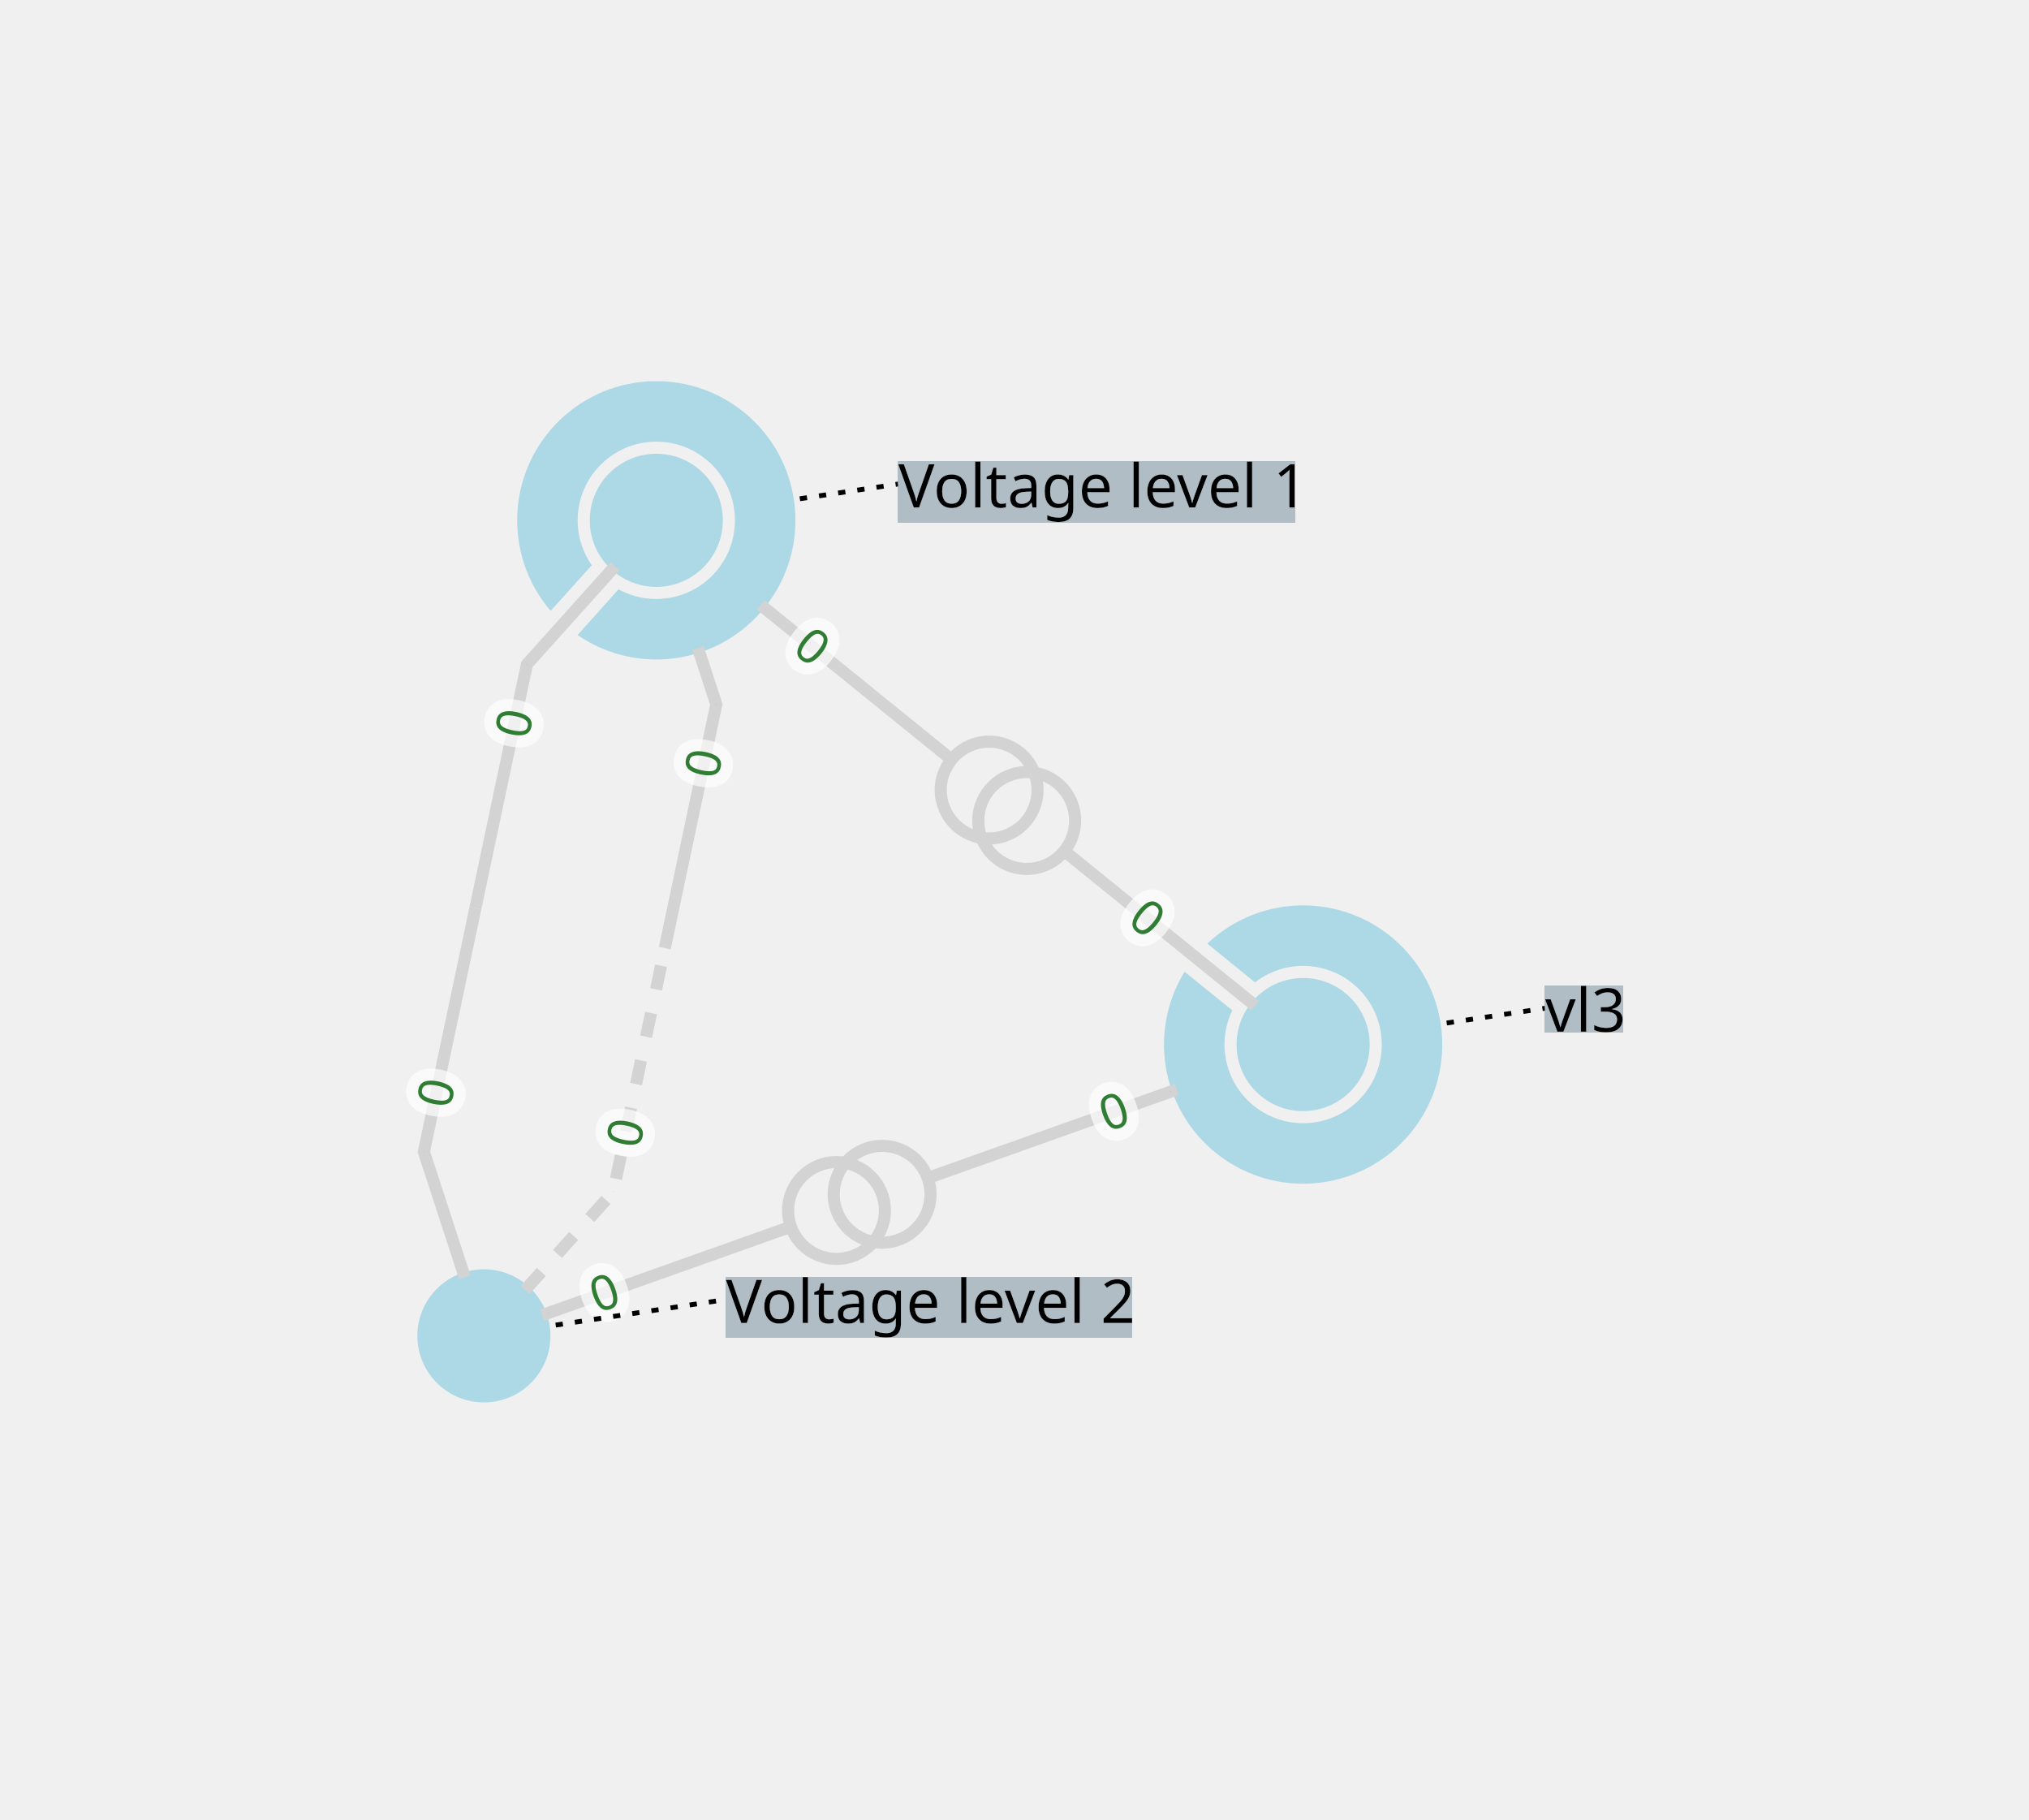
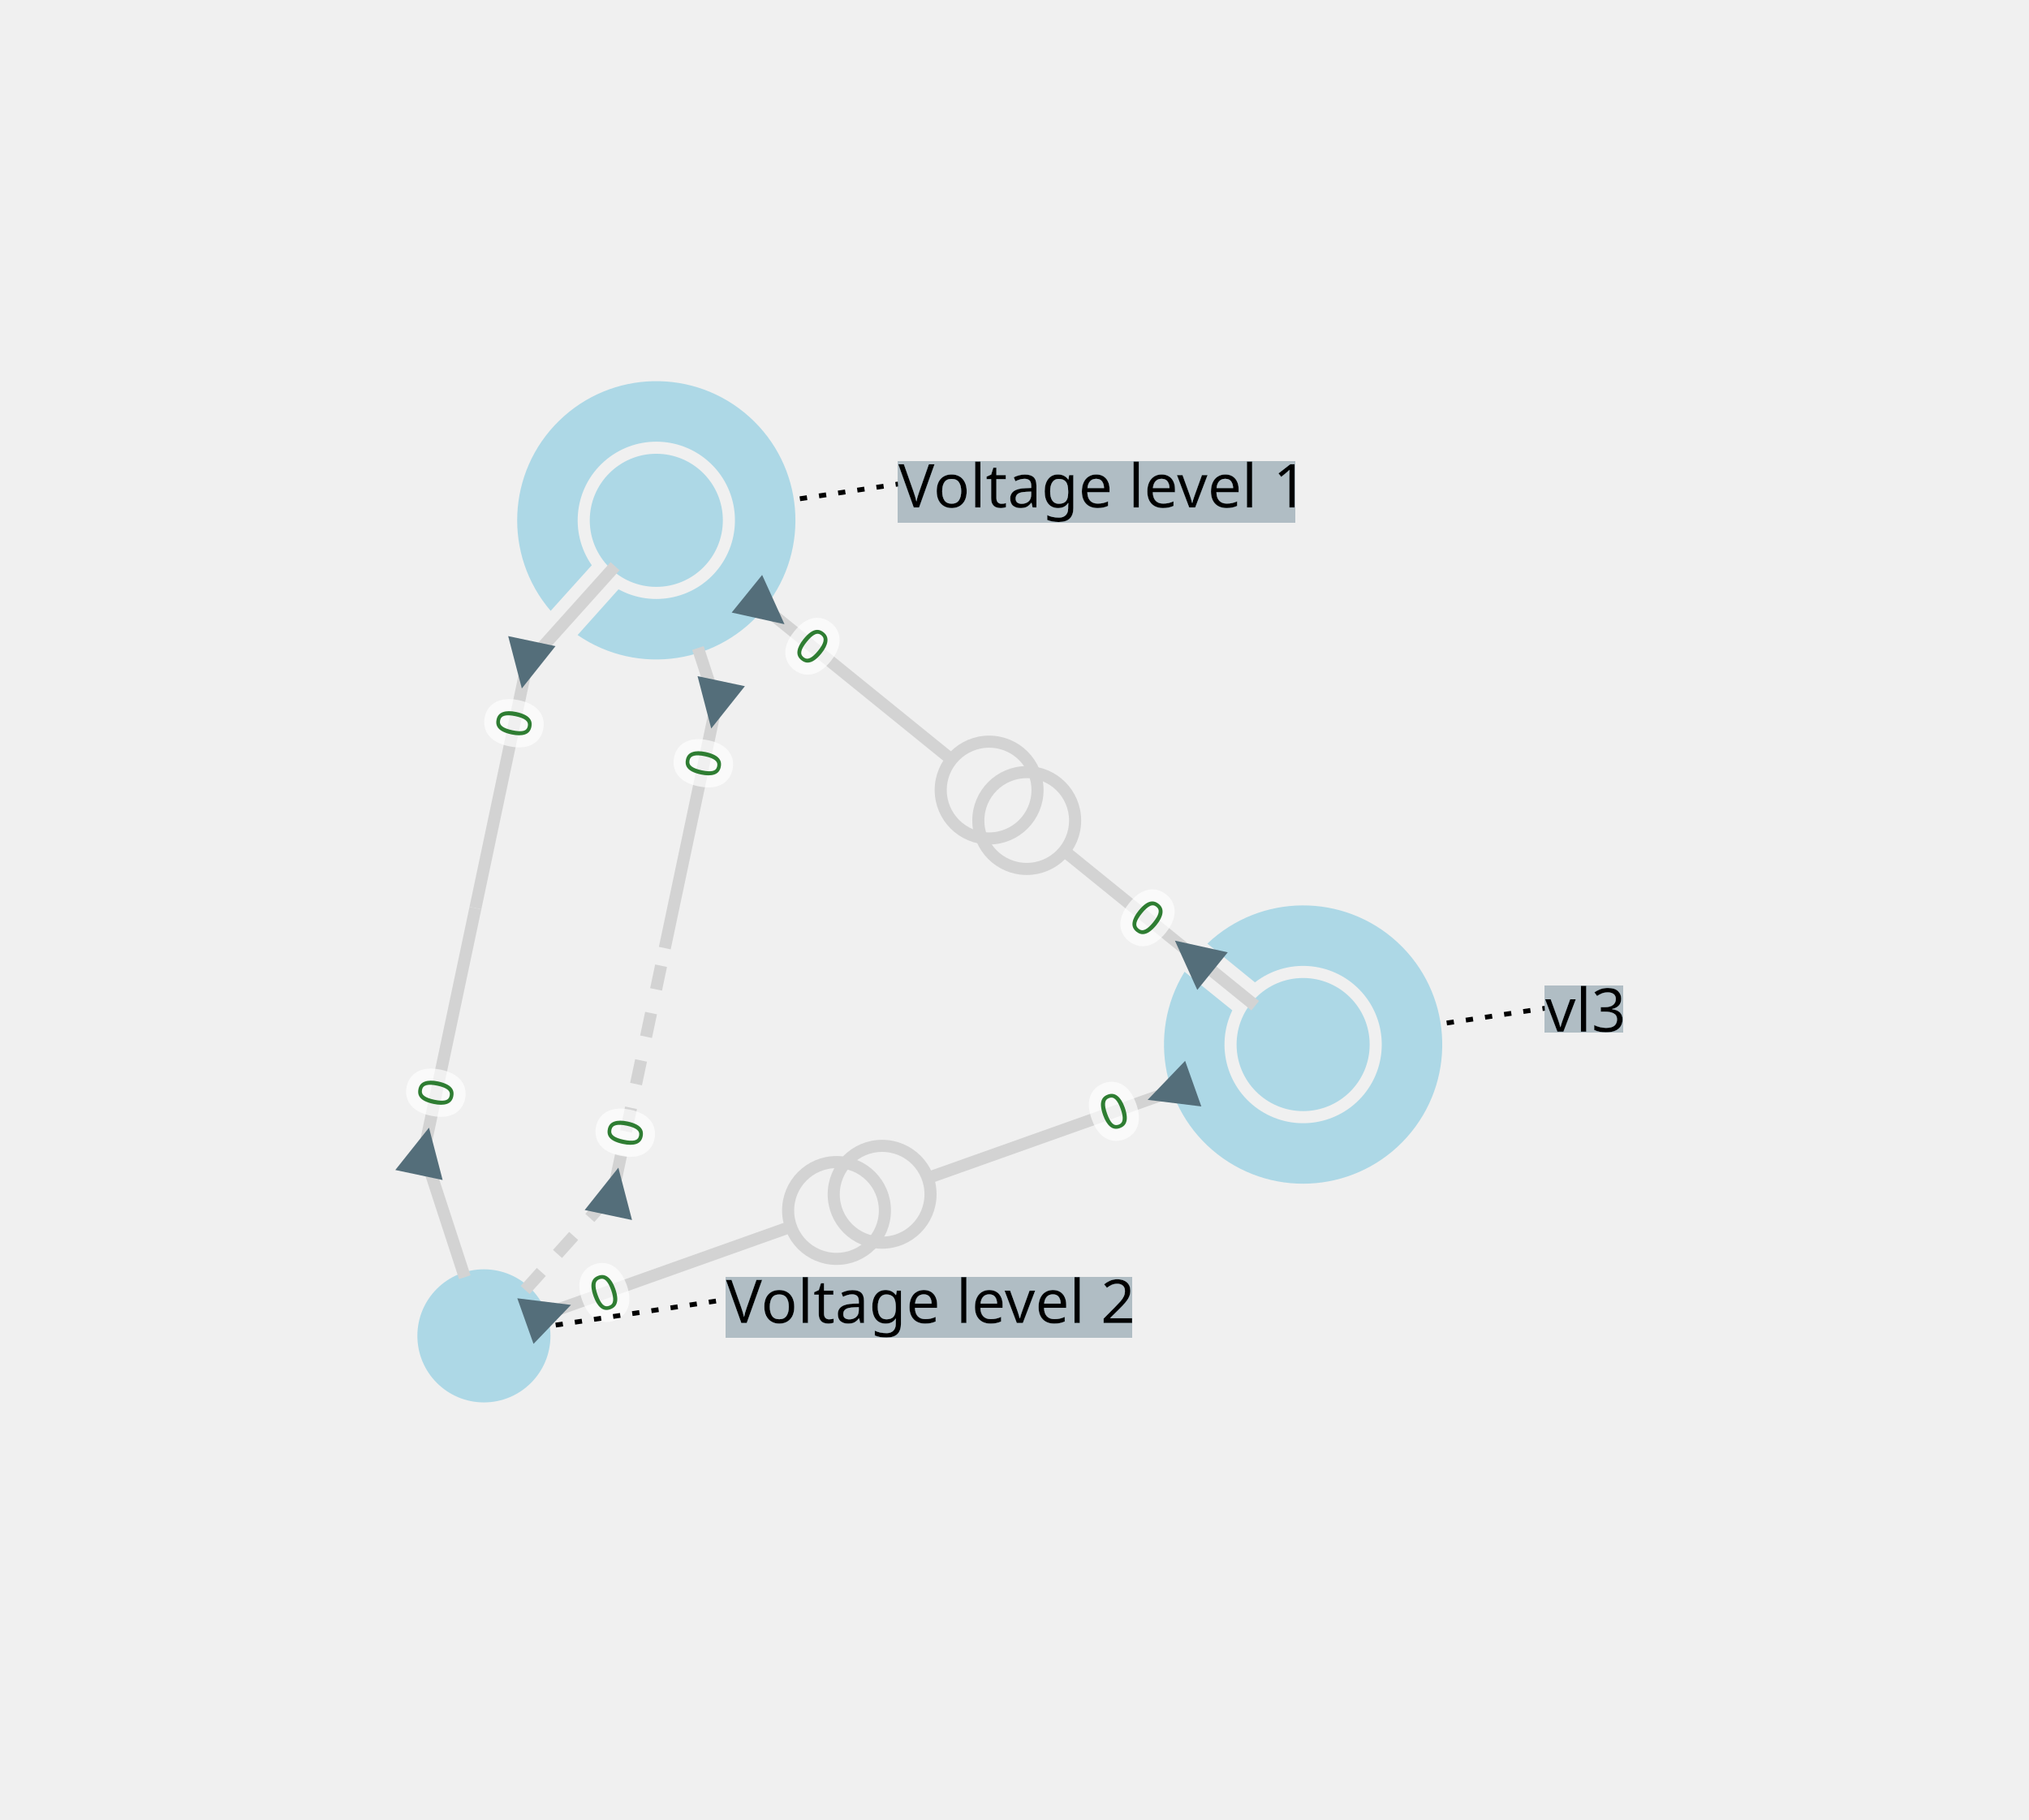
<svg xmlns="http://www.w3.org/2000/svg" width="800.00" height="717.39" viewBox="-306.06 -354.87 838.58 751.99">
  <style>
.nad-branch-edges polyline, .nad-branch-edges path {stroke: var(--nad-vl-color, lightgrey); stroke-width: 5; fill: none}
.nad-branch-edges circle {stroke: var(--nad-vl-color, lightgrey); stroke-width: 5; fill: none}
.nad-3wt-edges polyline {stroke: var(--nad-vl-color, lightgrey); stroke-width: 5; fill: none}
.nad-text-edges {stroke: black; stroke-width: 2; stroke-dasharray: 3,5}
.nad-branch-edges .nad-disconnected polyline, .nad-3wt-edges .nad-disconnected polyline {stroke-dasharray: 10,10}
.nad-vl-nodes circle, .nad-vl-nodes path {fill: var(--nad-vl-color, lightblue)}
.nad-vl-nodes circle.nad-unknown-busnode {stroke: lightgrey; stroke-width: 5; stroke-dasharray: 5,5; fill: none}
.nad-hvdc-edge polyline.nad-hvdc {stroke: grey; stroke-width: 20}
.nad-3wt-nodes circle {stroke: var(--nad-vl-color, lightgrey); stroke-width: 5; fill: none}
.nad-state-out .nad-arrow-in {visibility: hidden}
.nad-state-in .nad-arrow-out {visibility: hidden}
.nad-active path {stroke: none; fill: #546e7a}
.nad-active {visibility: visible}
.nad-reactive {visibility: hidden}
.nad-reactive path {stroke: none; fill: #0277bd}
.nad-text-background {flood-color: #90a4aeaa}
.nad-text-nodes {font: 25px "Verdana"; fill: black; dominant-baseline: central}
.nad-edge-infos text {font: 20px "Verdana"; dominant-baseline:middle; stroke: #FFFFFFAA; stroke-width: 10; stroke-linejoin:round; paint-order: stroke}
.nad-edge-infos .nad-state-in text {fill: #b71c1c}
.nad-edge-infos .nad-state-out text {fill: #2e7d32}
.nad-vl0to30 {--nad-vl-color: #AFB42B}
.nad-vl30to50 {--nad-vl-color: #EF9A9A}
.nad-vl50to70 {--nad-vl-color: #9C27B0}
.nad-vl70to120 {--nad-vl-color: #E65100}
.nad-vl120to180 {--nad-vl-color: #00ACC1}
.nad-vl180to300 {--nad-vl-color: #2E7D32}
.nad-vl300to500 {--nad-vl-color: #D32F2F}
.nad-branch-edges .nad-overload polyline, .nad-branch-edges .nad-overload path {animation: line-blink 3s infinite}
.nad-vl-nodes .nad-overvoltage {animation: node-over-blink 3s infinite}
.nad-vl-nodes .nad-undervoltage {animation: node-under-blink 3s infinite}

@keyframes line-blink {
  0%, 80%, 100% {stroke: var(--nad-vl-color, black); stroke-width: 5}
  40% {stroke: #FFEB3B; stroke-width: 15}
}
@keyframes node-over-blink {
  0%, 80%, 100% {stroke: white; stroke-width: 0}
  40% {stroke: #ff5722; stroke-width: 15}
}
@keyframes node-under-blink {
  0%, 80%, 100% {stroke: white; stroke-width: 0}
  40% {stroke: #00BCD4; stroke-width: 15}
}
</style>
  <defs>
    <filter id="textBgFilter" x="0" y="0" width="1" height="1">
      <feFlood class="nad-text-background" />
      <feComposite in="SourceGraphic" operator="over" />
    </filter>
  </defs>
  <g class="nad-vl-nodes">
    <g transform="translate(-34.81,-139.87)" id="0" class="nad-vl300to500">
      <circle r="27.50" id="1" />
      <path d="M-43.666,37.411 A57.500,57.500 345.053 1 1 -32.539,47.407 L-15.615,28.503 A32.500,32.500 -333.556 1 0 -26.674,18.567 Z " id="2" />
    </g>
    <g transform="translate(-106.06,197.12)" id="3" class="nad-vl300to500">
      <circle r="27.50" id="4" />
    </g>
    <g transform="translate(232.52,76.75)" id="5" class="nad-vl180to300">
      <circle r="27.50" id="6" />
      <path d="M-39.586,-41.704 A57.500,57.500 345.053 1 1 -49.003,-30.083 L-29.261,-14.143 A32.500,32.500 -333.556 1 0 -19.901,-25.694 Z " id="7" />
    </g>
  </g>
  <g class="nad-branch-edges">
    <g id="8">
      <g class="nad-vl300to500">
        <polyline points="-51.86,-120.91 -88.28,-80.37 -109.57,20.35" />
        <g class="nad-edge-infos" transform="translate(-88.32,-80.17)">
          <g class="nad-active nad-state-out">
            <g transform="rotate(-168.06)">
-               <path class="nad-arrow-in" d="M-0.1 -0.1 H0.1 L0 0.1z" />
-               <path class="nad-arrow-out" d="M-0.1 0.1 H0.1 L0 -0.1z" />
-             </g>
-             <text transform="rotate(-78.06)" x="-19.00" style="text-anchor:end">0</text>
-           </g>
-           <g class="nad-reactive nad-state-out">
-             <g transform="rotate(-168.06)">
-               <path class="nad-arrow-in" d="M-0.1 -0.1 H0.1 L0 0.1z" />
-               <path class="nad-arrow-out" d="M-0.1 0.1 H0.1 L0 -0.1z" />
+               <path class="nad-arrow-in" d="M-10 -10 H10 L0 10z" />
+               <path class="nad-arrow-out" d="M-10 10 H10 L0 -10z" />
+             </g>
+             <text transform="rotate(-78.06)" x="-19.00" style="text-anchor:end">0</text>
+           </g>
+           <g class="nad-reactive nad-state-out">
+             <g transform="rotate(-168.06)">
+               <path class="nad-arrow-in" d="M-10 -10 H10 L0 10z" />
+               <path class="nad-arrow-out" d="M-10 10 H10 L0 -10z" />
            </g>
            <text transform="rotate(-78.06)" x="-19.00" style="text-anchor:end">0</text>
          </g>
        </g>
      </g>
      <g class="nad-vl300to500">
        <polyline points="-113.97,172.88 -130.87,121.06 -109.57,20.35" />
        <g class="nad-edge-infos" transform="translate(-130.83,120.87)">
          <g class="nad-active nad-state-out">
            <g transform="rotate(11.94)">
-               <path class="nad-arrow-in" d="M-0.1 -0.1 H0.1 L0 0.1z" />
-               <path class="nad-arrow-out" d="M-0.1 0.1 H0.1 L0 -0.1z" />
-             </g>
-             <text transform="rotate(-78.06)" x="19.00">0</text>
-           </g>
-           <g class="nad-reactive nad-state-out">
-             <g transform="rotate(11.94)">
-               <path class="nad-arrow-in" d="M-0.1 -0.1 H0.1 L0 0.1z" />
-               <path class="nad-arrow-out" d="M-0.1 0.1 H0.1 L0 -0.1z" />
+               <path class="nad-arrow-in" d="M-10 -10 H10 L0 10z" />
+               <path class="nad-arrow-out" d="M-10 10 H10 L0 -10z" />
+             </g>
+             <text transform="rotate(-78.06)" x="19.00">0</text>
+           </g>
+           <g class="nad-reactive nad-state-out">
+             <g transform="rotate(11.94)">
+               <path class="nad-arrow-in" d="M-10 -10 H10 L0 10z" />
+               <path class="nad-arrow-out" d="M-10 10 H10 L0 -10z" />
            </g>
            <text transform="rotate(-78.06)" x="19.00">0</text>
          </g>
        </g>
      </g>
    </g>
    <g id="9">
      <g class="nad-vl300to500">
        <polyline points="-17.61,-87.11 -10.01,-63.82 -31.30,36.90" />
        <g class="nad-edge-infos" transform="translate(-10.05,-63.62)">
          <g class="nad-active nad-state-out">
            <g transform="rotate(-168.06)">
-               <path class="nad-arrow-in" d="M-0.1 -0.1 H0.1 L0 0.1z" />
-               <path class="nad-arrow-out" d="M-0.1 0.1 H0.1 L0 -0.1z" />
-             </g>
-             <text transform="rotate(-78.06)" x="-19.00" style="text-anchor:end">0</text>
-           </g>
-           <g class="nad-reactive nad-state-out">
-             <g transform="rotate(-168.06)">
-               <path class="nad-arrow-in" d="M-0.1 -0.1 H0.1 L0 0.1z" />
-               <path class="nad-arrow-out" d="M-0.1 0.1 H0.1 L0 -0.1z" />
+               <path class="nad-arrow-in" d="M-10 -10 H10 L0 10z" />
+               <path class="nad-arrow-out" d="M-10 10 H10 L0 -10z" />
+             </g>
+             <text transform="rotate(-78.06)" x="-19.00" style="text-anchor:end">0</text>
+           </g>
+           <g class="nad-reactive nad-state-out">
+             <g transform="rotate(-168.06)">
+               <path class="nad-arrow-in" d="M-10 -10 H10 L0 10z" />
+               <path class="nad-arrow-out" d="M-10 10 H10 L0 -10z" />
            </g>
            <text transform="rotate(-78.06)" x="-19.00" style="text-anchor:end">0</text>
          </g>
        </g>
      </g>
      <g class="nad-disconnected nad-vl300to500">
        <polyline points="-89.02,178.15 -52.60,137.61 -31.30,36.90" />
        <g class="nad-edge-infos" transform="translate(-52.56,137.41)">
          <g class="nad-active nad-state-out">
            <g transform="rotate(11.94)">
-               <path class="nad-arrow-in" d="M-0.1 -0.1 H0.1 L0 0.1z" />
-               <path class="nad-arrow-out" d="M-0.1 0.1 H0.1 L0 -0.1z" />
-             </g>
-             <text transform="rotate(-78.06)" x="19.00">0</text>
-           </g>
-           <g class="nad-reactive nad-state-out">
-             <g transform="rotate(11.94)">
-               <path class="nad-arrow-in" d="M-0.1 -0.1 H0.1 L0 0.1z" />
-               <path class="nad-arrow-out" d="M-0.1 0.1 H0.1 L0 -0.1z" />
+               <path class="nad-arrow-in" d="M-10 -10 H10 L0 10z" />
+               <path class="nad-arrow-out" d="M-10 10 H10 L0 -10z" />
+             </g>
+             <text transform="rotate(-78.06)" x="19.00">0</text>
+           </g>
+           <g class="nad-reactive nad-state-out">
+             <g transform="rotate(11.94)">
+               <path class="nad-arrow-in" d="M-10 -10 H10 L0 10z" />
+               <path class="nad-arrow-out" d="M-10 10 H10 L0 -10z" />
            </g>
            <text transform="rotate(-78.06)" x="19.00">0</text>
          </g>
        </g>
      </g>
    </g>
    <g id="10">
      <g class="nad-vl300to500">
        <polyline points="8.31,-104.93 87.20,-41.00" />
        <g class="nad-edge-infos" transform="translate(10.40,-103.23)">
          <g class="nad-active nad-state-out">
            <g transform="rotate(129.02)">
-               <path class="nad-arrow-in" d="M-0.1 -0.1 H0.1 L0 0.1z" />
-               <path class="nad-arrow-out" d="M-0.1 0.1 H0.1 L0 -0.1z" />
+               <path class="nad-arrow-in" d="M-10 -10 H10 L0 10z" />
+               <path class="nad-arrow-out" d="M-10 10 H10 L0 -10z" />
            </g>
            <text transform="rotate(39.02)" x="19.00">0</text>
          </g>
          <g class="nad-reactive nad-state-out">
            <g transform="rotate(129.02)">
-               <path class="nad-arrow-in" d="M-0.1 -0.1 H0.1 L0 0.1z" />
-               <path class="nad-arrow-out" d="M-0.1 0.1 H0.1 L0 -0.1z" />
+               <path class="nad-arrow-in" d="M-10 -10 H10 L0 10z" />
+               <path class="nad-arrow-out" d="M-10 10 H10 L0 -10z" />
            </g>
            <text transform="rotate(39.02)" x="19.00">0</text>
          </g>
        </g>
        <circle cx="102.74" cy="-28.41" r="20.00" />
      </g>
      <g class="nad-vl180to300">
        <polyline points="212.71,60.70 133.82,-3.23" />
        <g class="nad-edge-infos" transform="translate(187.30,40.11)">
          <g class="nad-active nad-state-out">
            <g transform="rotate(-50.98)">
-               <path class="nad-arrow-in" d="M-0.1 -0.1 H0.1 L0 0.1z" />
-               <path class="nad-arrow-out" d="M-0.1 0.1 H0.1 L0 -0.1z" />
+               <path class="nad-arrow-in" d="M-10 -10 H10 L0 10z" />
+               <path class="nad-arrow-out" d="M-10 10 H10 L0 -10z" />
            </g>
            <text transform="rotate(-320.98)" x="-19.00" style="text-anchor:end">0</text>
          </g>
          <g class="nad-reactive nad-state-out">
            <g transform="rotate(-50.98)">
-               <path class="nad-arrow-in" d="M-0.1 -0.1 H0.1 L0 0.1z" />
-               <path class="nad-arrow-out" d="M-0.1 0.1 H0.1 L0 -0.1z" />
+               <path class="nad-arrow-in" d="M-10 -10 H10 L0 10z" />
+               <path class="nad-arrow-out" d="M-10 10 H10 L0 -10z" />
            </g>
            <text transform="rotate(-320.98)" x="-19.00" style="text-anchor:end">0</text>
          </g>
        </g>
        <circle cx="118.28" cy="-15.82" r="20.00" />
      </g>
    </g>
    <g id="11">
      <g class="nad-vl300to500">
        <polyline points="-82.04,188.58 20.83,152.01" />
        <g class="nad-edge-infos" transform="translate(-79.49,187.67)">
          <g class="nad-active nad-state-out">
            <g transform="rotate(70.43)">
-               <path class="nad-arrow-in" d="M-0.1 -0.1 H0.1 L0 0.1z" />
-               <path class="nad-arrow-out" d="M-0.1 0.1 H0.1 L0 -0.1z" />
+               <path class="nad-arrow-in" d="M-10 -10 H10 L0 10z" />
+               <path class="nad-arrow-out" d="M-10 10 H10 L0 -10z" />
            </g>
            <text transform="rotate(-19.57)" x="19.00">0</text>
          </g>
          <g class="nad-reactive nad-state-out">
            <g transform="rotate(70.43)">
-               <path class="nad-arrow-in" d="M-0.1 -0.1 H0.1 L0 0.1z" />
-               <path class="nad-arrow-out" d="M-0.1 0.1 H0.1 L0 -0.1z" />
+               <path class="nad-arrow-in" d="M-10 -10 H10 L0 10z" />
+               <path class="nad-arrow-out" d="M-10 10 H10 L0 -10z" />
            </g>
            <text transform="rotate(-19.57)" x="19.00">0</text>
          </g>
        </g>
        <circle cx="39.67" cy="145.31" r="20.00" />
      </g>
      <g class="nad-vl180to300">
        <polyline points="180.23,95.34 77.36,131.91" />
        <g class="nad-edge-infos" transform="translate(177.68,96.25)">
          <g class="nad-active nad-state-out">
            <g transform="rotate(-109.57)">
-               <path class="nad-arrow-in" d="M-0.1 -0.1 H0.1 L0 0.1z" />
-               <path class="nad-arrow-out" d="M-0.1 0.1 H0.1 L0 -0.1z" />
+               <path class="nad-arrow-in" d="M-10 -10 H10 L0 10z" />
+               <path class="nad-arrow-out" d="M-10 10 H10 L0 -10z" />
            </g>
            <text transform="rotate(-19.57)" x="-19.00" style="text-anchor:end">0</text>
          </g>
          <g class="nad-reactive nad-state-out">
            <g transform="rotate(-109.57)">
-               <path class="nad-arrow-in" d="M-0.1 -0.1 H0.1 L0 0.1z" />
-               <path class="nad-arrow-out" d="M-0.1 0.1 H0.1 L0 -0.1z" />
+               <path class="nad-arrow-in" d="M-10 -10 H10 L0 10z" />
+               <path class="nad-arrow-out" d="M-10 10 H10 L0 -10z" />
            </g>
            <text transform="rotate(-19.57)" x="-19.00" style="text-anchor:end">0</text>
          </g>
        </g>
        <circle cx="58.52" cy="138.61" r="20.00" />
      </g>
    </g>
  </g>
  <g class="nad-text-edges">
    <polyline id="0_edge" points="24.52,-148.78 65.19,-154.87" />
    <polyline id="3_edge" points="-76.40,192.67 -6.06,182.12" />
    <polyline id="5_edge" points="291.86,67.85 332.52,61.75" />
  </g>
  <g class="nad-text-nodes">
    <text filter="url(#textBgFilter)" y="-154.87" x="65.19">Voltage level 1</text>
    <text filter="url(#textBgFilter)" y="182.12" x="-6.06">Voltage level 2</text>
    <text filter="url(#textBgFilter)" y="61.75" x="332.52">vl3</text>
  </g>
</svg>
